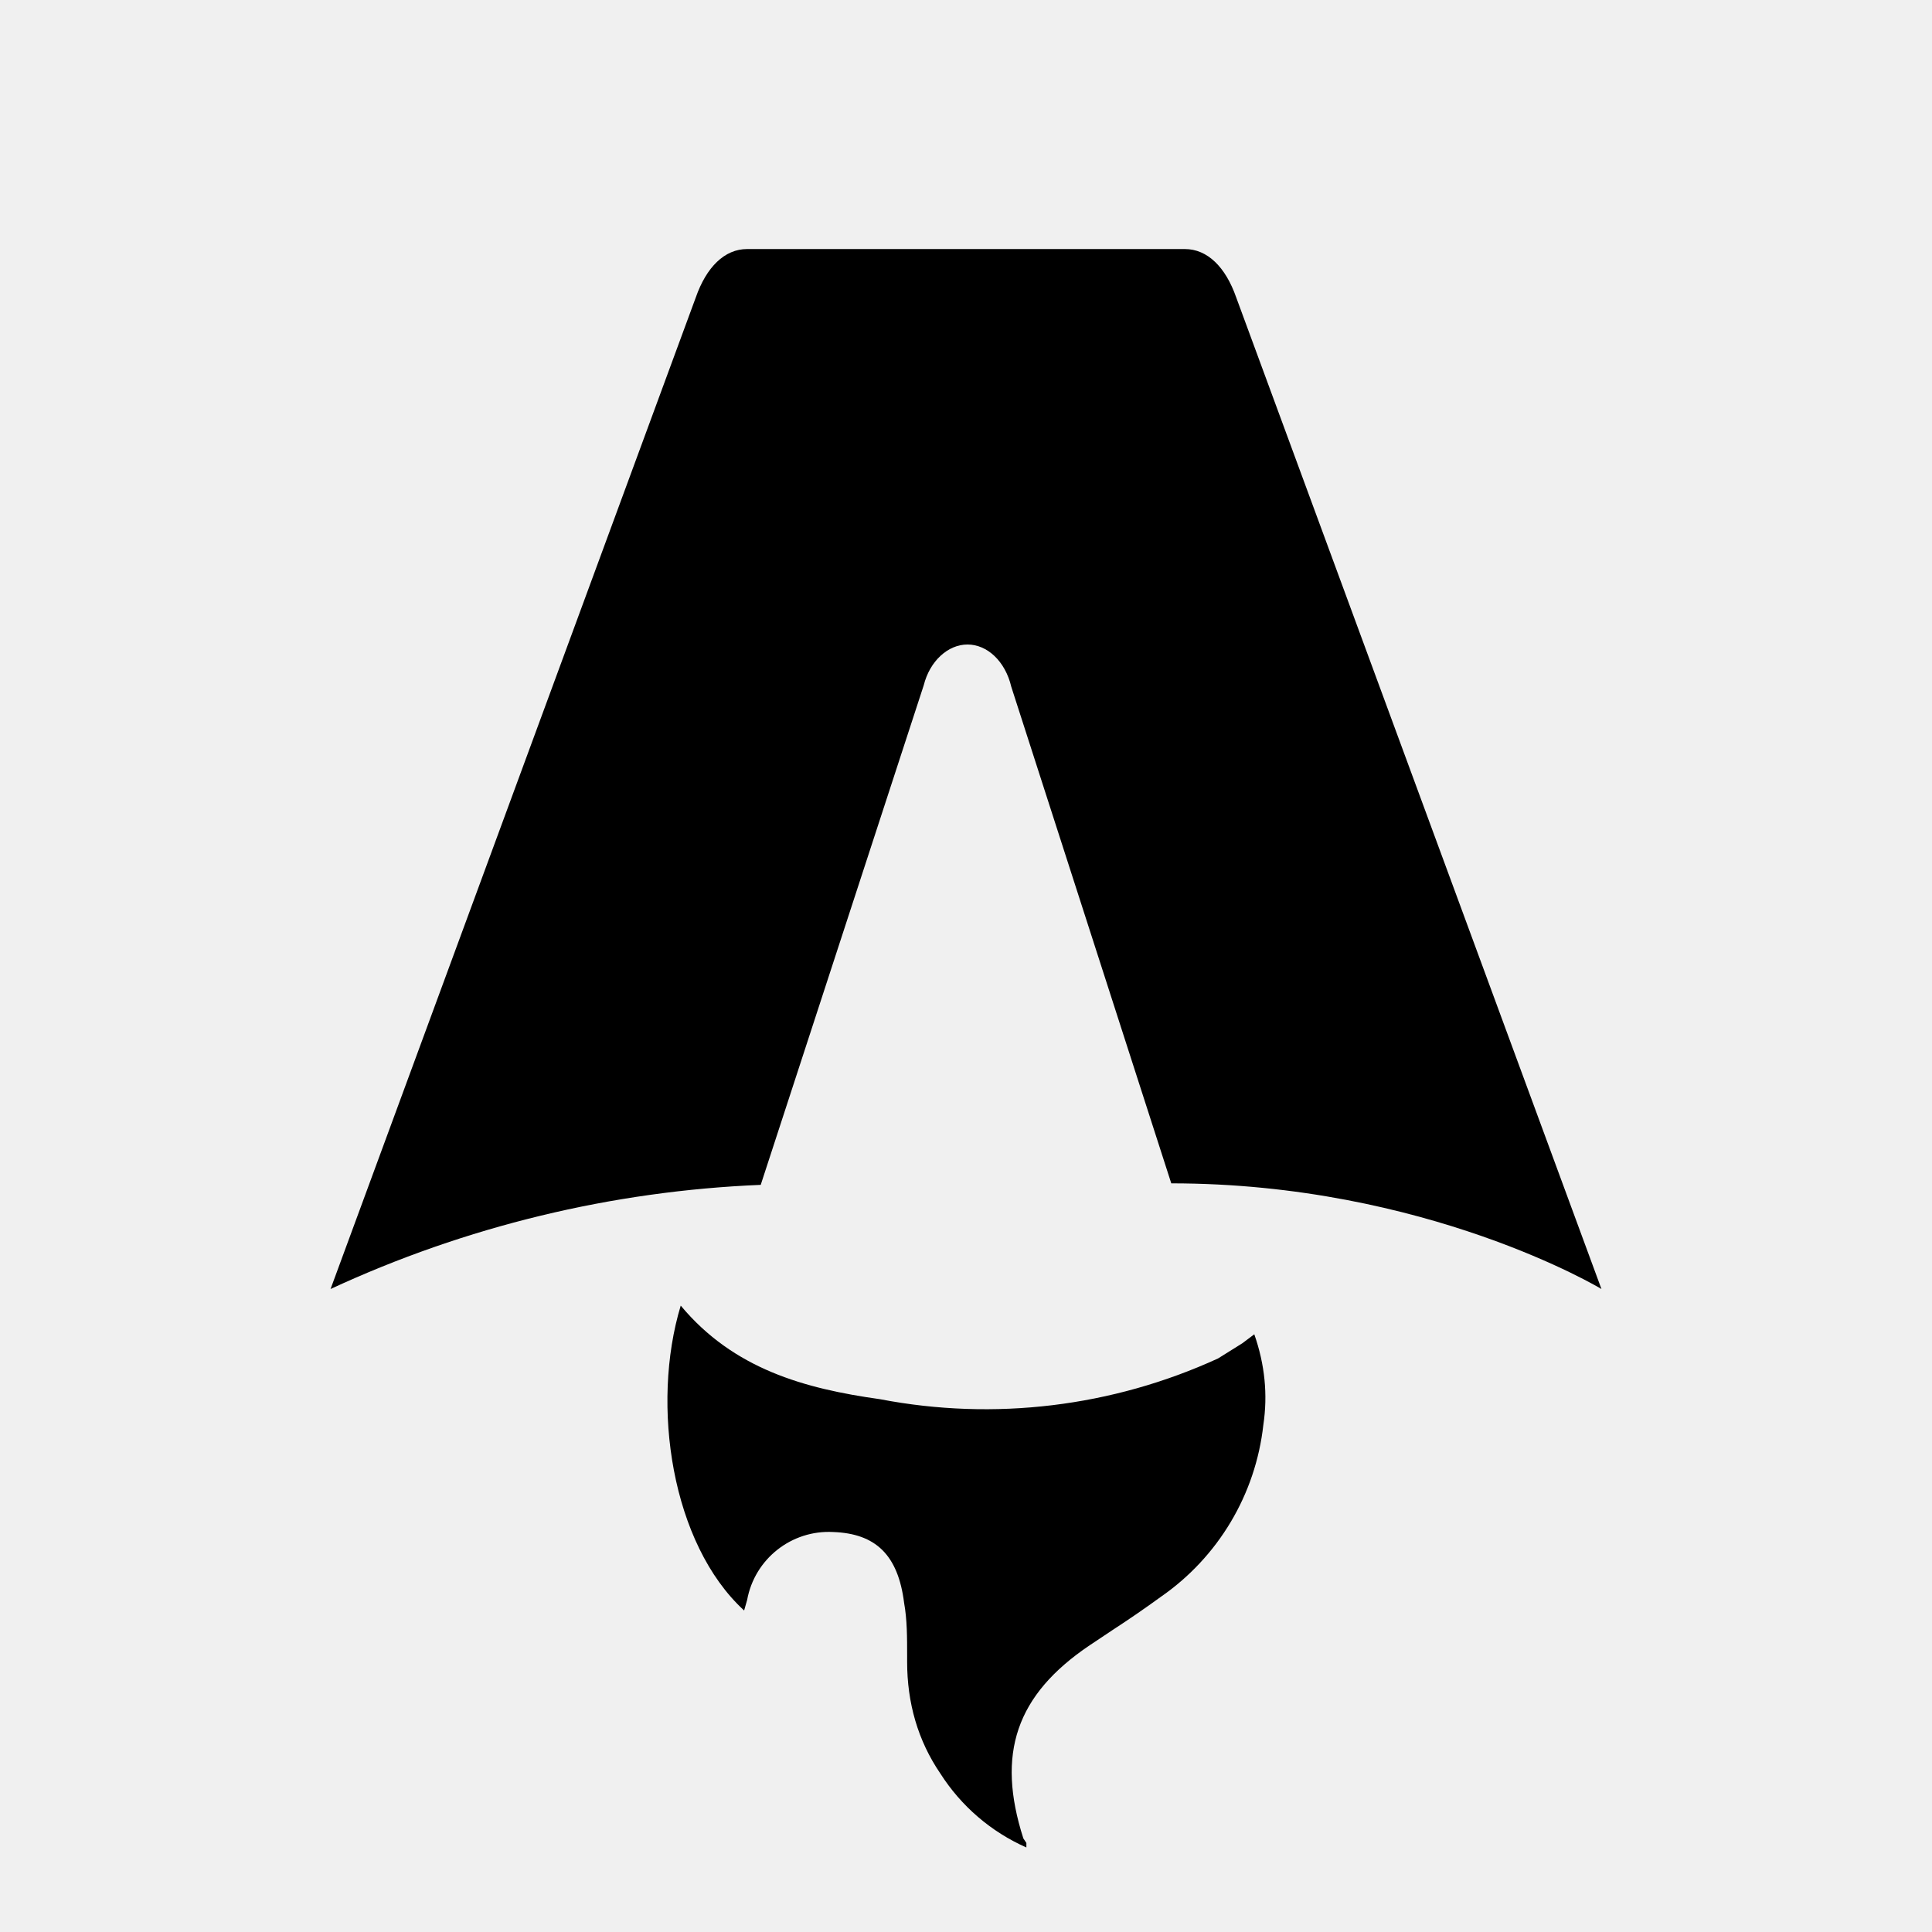
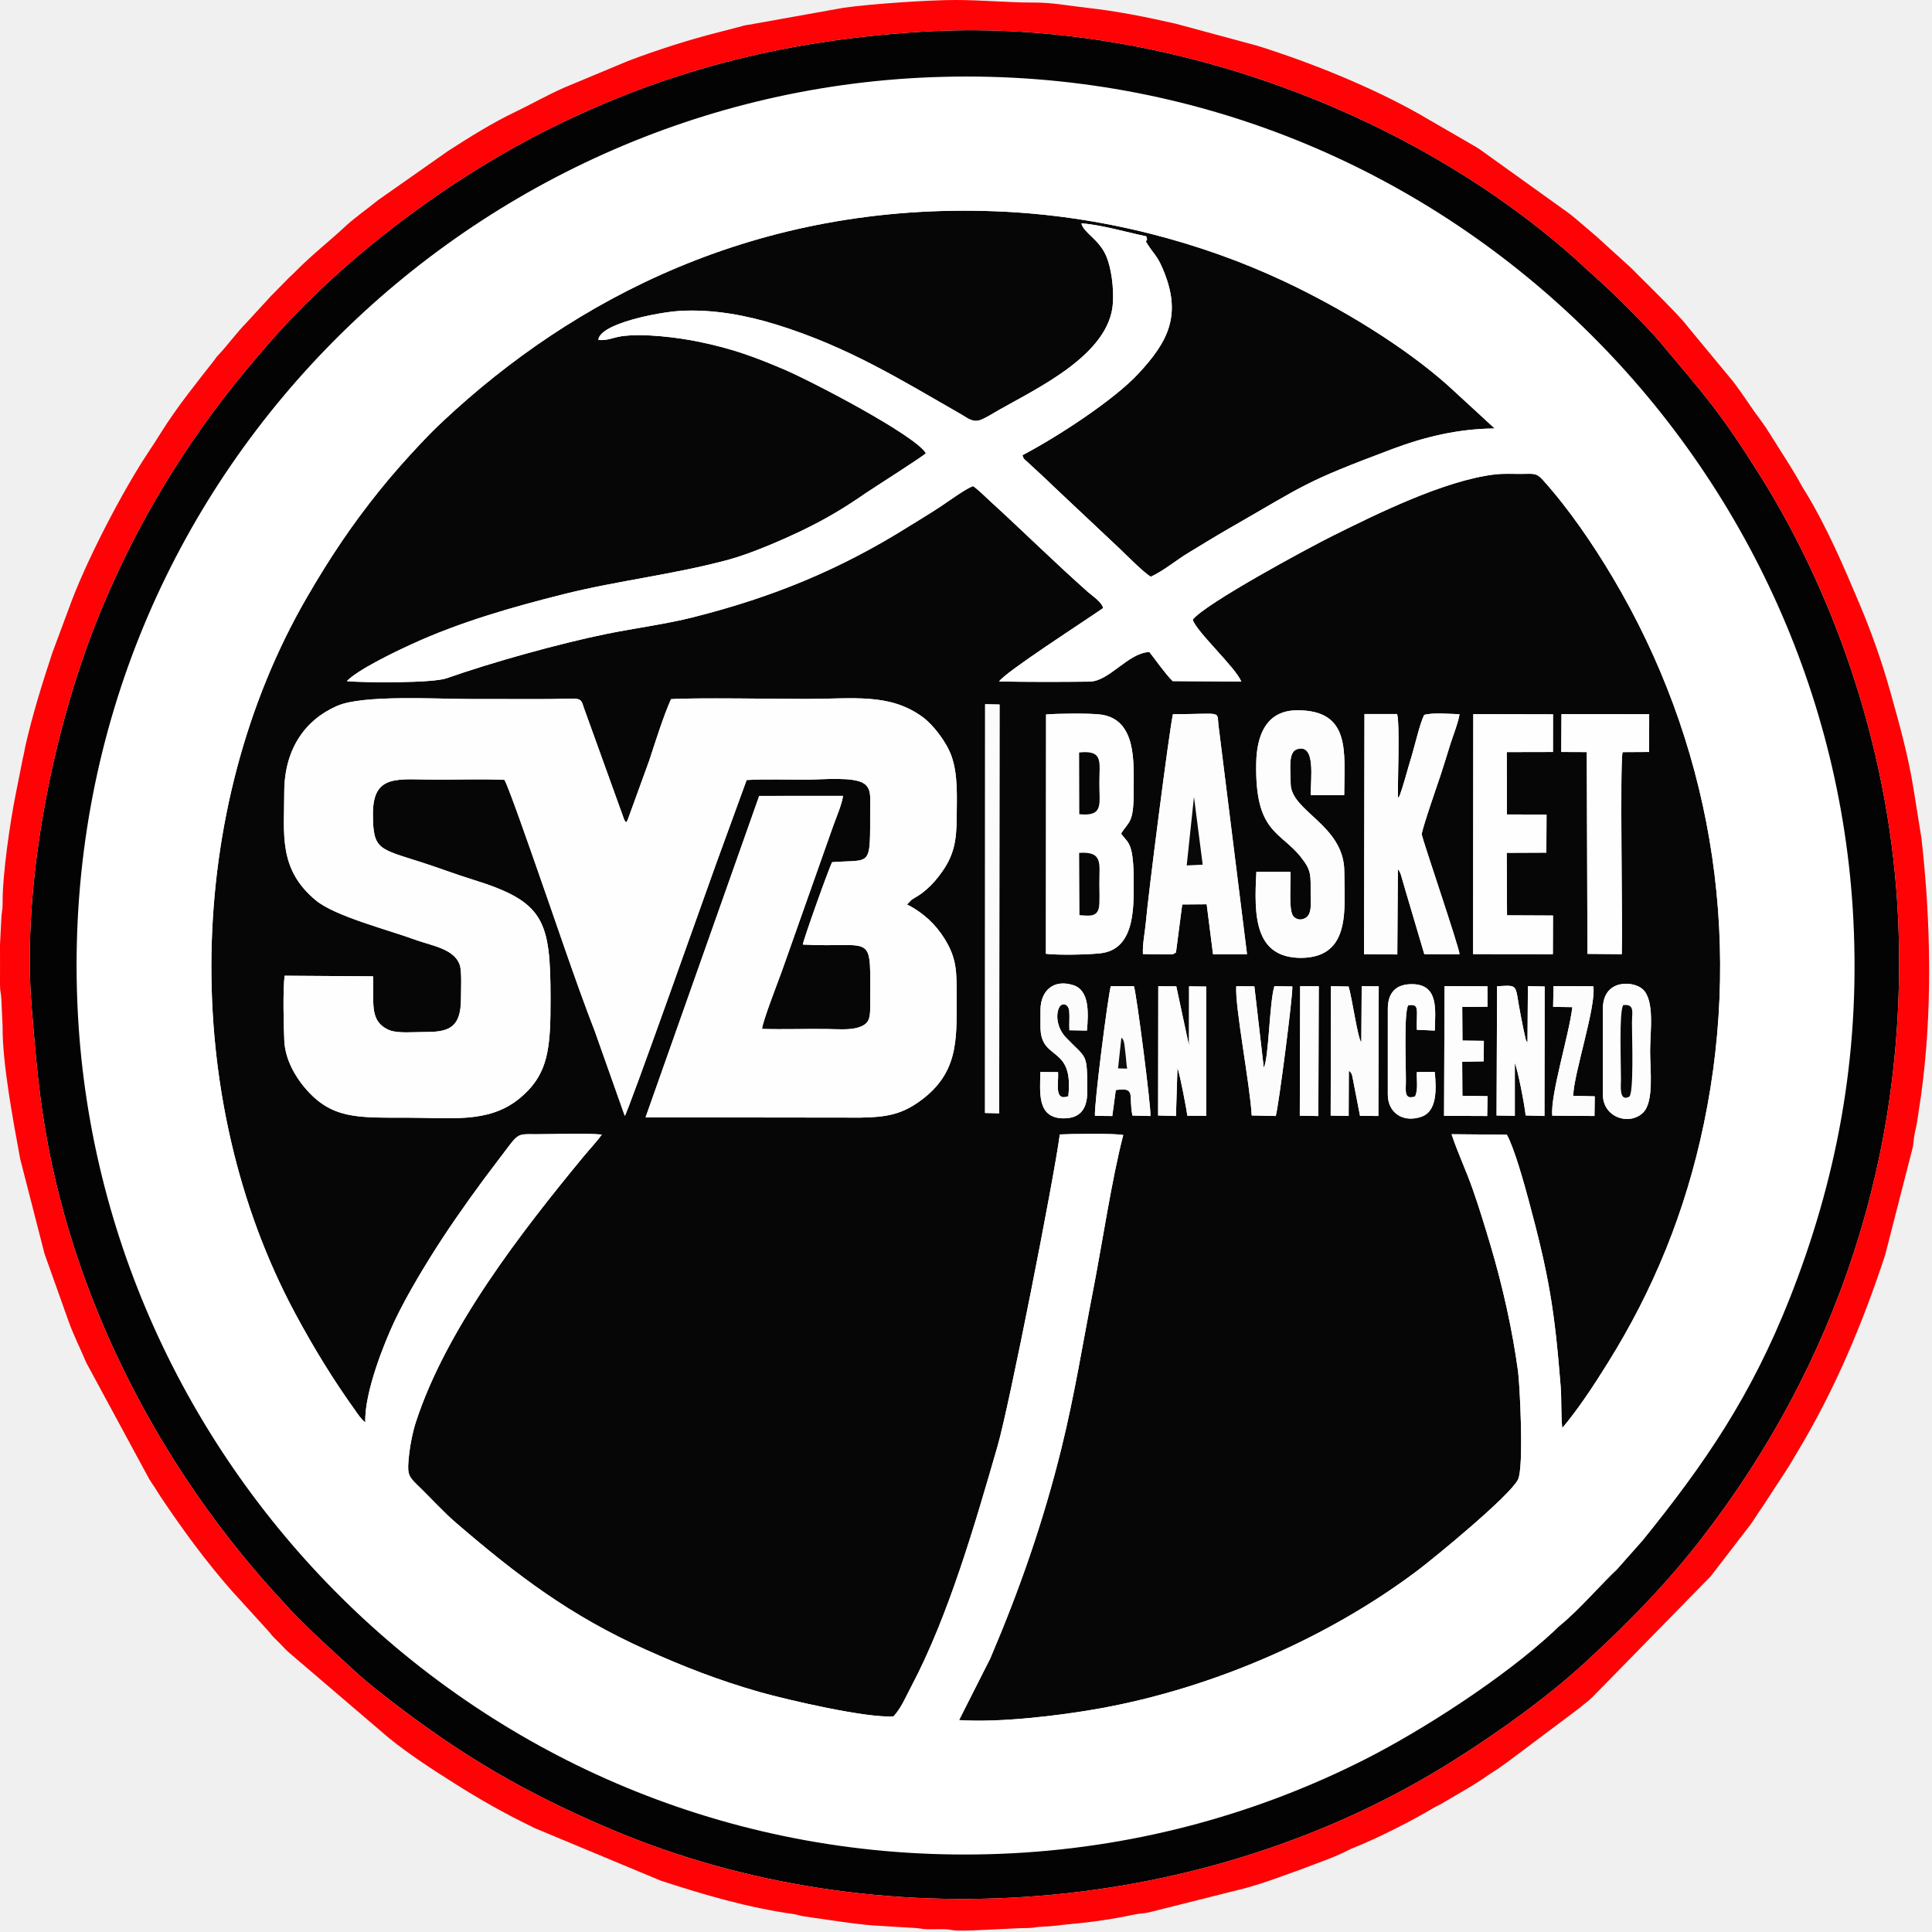
- <svg xmlns="http://www.w3.org/2000/svg" fill="none" viewBox="0 0 128 128">
-   <path d="M50.4 78.5a75.1 75.1 0 0 0-28.5 6.9l24.2-65.7c.7-2 1.9-3.2 3.4-3.2h29c1.5 0 2.7 1.2 3.4 3.2l24.2 65.7s-11.6-7-28.5-7L67 45.5c-.4-1.7-1.6-2.8-2.9-2.8-1.3 0-2.5 1.1-2.9 2.7L50.4 78.5Zm-1.1 28.2Zm-4.2-20.2c-2 6.6-.6 15.8 4.2 20.2a17.5 17.5 0 0 1 .2-.7 5.5 5.5 0 0 1 5.7-4.5c2.8.1 4.3 1.5 4.7 4.7.2 1.1.2 2.3.2 3.5v.4c0 2.7.7 5.2 2.2 7.4a13 13 0 0 0 5.7 4.9v-.3l-.2-.3c-1.8-5.6-.5-9.5 4.4-12.8l1.5-1a73 73 0 0 0 3.2-2.2 16 16 0 0 0 6.8-11.4c.3-2 .1-4-.6-6l-.8.6-1.6 1a37 37 0 0 1-22.4 2.7c-5-.7-9.7-2-13.2-6.2Z" />
-   <style>
-         path { fill: #000; }
-         @media (prefers-color-scheme: dark) {
-             path { fill: #FFF; }
-         }
-     </style>
+ <svg xmlns="http://www.w3.org/2000/svg" width="100%" height="100%" viewBox="0 0 505 505" version="1.1" xml:space="preserve" style="fill-rule:evenodd;clip-rule:evenodd;stroke-linejoin:round;stroke-miterlimit:2;">
+   <g transform="matrix(1,0,0,1,-45.5112,-168.626)">
+     <g id="Livello-1">
+       <g transform="matrix(1,0,0,1,385.352,413.966)">
+         <path d="M0,12.435L4.869,12.452L4.76,46.376L-0.092,46.289L0,12.435ZM-82.341,-61.271L-78.569,-61.192L-78.664,45.665L-82.375,45.583L-82.341,-61.271ZM79.133,18.344C79.133,10.492 87.142,10.987 89.565,13.253C92.741,16.222 91.479,24.331 91.479,29.387C91.479,34.362 92.555,42.748 89.585,45.544C85.949,48.967 79.135,46.733 79.132,40.764L79.133,18.344ZM-53.626,46.334C-53.942,44.035 -50.3,15.381 -49.495,12.442L-43.451,12.443C-42.774,14.304 -38.925,44.213 -39.131,46.371L-43.834,46.255C-44.938,41.053 -42.738,38.779 -48.184,39.589L-49.103,46.375L-53.626,46.334ZM8.057,12.432L12.665,12.523C13.576,15.458 15.026,26.038 15.989,27.122L16.091,12.44L20.541,12.472L20.449,46.366L15.651,46.327L13.865,37.138C13.479,35.077 13.47,35.242 12.729,34.496L12.681,46.356L7.982,46.264L8.057,12.432ZM-37.08,12.452L-32.373,12.474L-29.058,27.946L-29.033,12.475L-24.554,12.531L-24.557,46.316L-29.479,46.311C-29.554,45.371 -31.441,35.289 -32.069,33.801L-32.46,46.371L-37.124,46.233L-37.08,12.452ZM51.478,12.459C57.396,12.109 56.019,11.847 57.661,20.112C57.906,21.346 58.119,22.445 58.387,23.752L58.998,26.44C59.203,26.944 59.196,26.869 59.426,27.144L59.534,12.422L63.921,12.516L63.864,46.364L58.948,46.225C58.604,43.076 56.979,34.761 56.113,32.465L56.116,46.323L51.339,46.241L51.478,12.459ZM37.748,12.416L48.96,12.468L48.976,17.809L42.367,17.867L42.432,26.655L48.02,26.73L47.983,32.088L42.355,32.187L42.413,41.084L48.983,41.185L48.893,46.373L37.617,46.325L37.748,12.416ZM22.919,18.344C22.918,14.109 25.064,11.876 29.267,11.908C36.274,11.961 35.325,18.635 35.196,24.038L30.5,23.831C30.353,18.695 31.362,16.954 28.258,17.427C27.082,19.116 27.674,33.288 27.641,37.421C27.622,39.701 27.111,42.286 30.064,41.242C30.876,39.346 30.417,36.999 30.504,34.888L35.177,34.841C35.692,39.721 35.678,45.211 31.705,46.564C26.787,48.24 22.92,45.448 22.918,40.764L22.919,18.344ZM-67.872,18.678C-67.868,13.679 -64.506,10.502 -59.296,12.168C-55.099,13.51 -55.299,19.241 -55.727,24.042L-60.312,23.959C-60.414,22.36 -60.219,20.459 -60.356,18.984C-60.553,16.877 -62.381,16.662 -63.023,18.069C-64.021,20.249 -63.365,23.598 -61.219,25.846C-55.692,31.633 -55.659,29.557 -55.646,40.094C-55.647,44.629 -57.613,47.111 -62.1,46.976C-68.802,46.775 -67.983,40.244 -67.904,34.867L-63.271,34.897C-63.082,37.809 -64.393,42.58 -60.6,41.207C-59.105,27.571 -67.882,32.301 -67.874,23.029L-67.872,18.678ZM66.222,12.418L76.638,12.464C77.431,17.717 71.425,35.561 71.392,41.089L77.007,41.227L76.937,46.367L65.9,46.281C65.39,40.724 70.271,25.28 71.156,17.914L66.129,17.843L66.222,12.418ZM-12.662,46.228C-13.061,38.402 -17.104,17.6 -16.695,12.446L-11.965,12.475L-9.509,33.719C-8.18,31.42 -8.033,16.495 -6.728,12.424L-2.043,12.507C-1.854,14.629 -5.617,43.77 -6.371,46.367L-12.662,46.228ZM-41.095,4.045C-41.226,1.334 -40.544,-1.747 -40.316,-4.411C-39.742,-11.168 -34.285,-53.863 -33.256,-58.657C-19.544,-58.679 -21.968,-59.821 -21.259,-55.078L-13.885,4.069L-22.771,4.086L-24.431,-8.974L-30.823,-8.924L-32.456,3.621C-33.322,4.202 -33.252,4.091 -34.638,4.115L-41.095,4.045ZM-66.414,-58.586C-63.498,-58.848 -54.851,-58.942 -52.085,-58.558C-42.634,-57.246 -43.52,-45.888 -43.513,-38.53C-43.505,-30.128 -44.688,-30.782 -46.784,-27.5C-46.444,-26.833 -46.752,-27.379 -46.353,-26.86C-45.322,-25.522 -44.644,-25.208 -44.079,-22.797C-43.685,-21.114 -43.507,-18.043 -43.513,-16.13C-43.535,-9.375 -42.688,2.739 -52.13,3.828C-55.447,4.21 -63.143,4.364 -66.455,3.971L-66.414,-58.586ZM-242.342,9.859C-241.932,16.348 -243.645,21.619 -238.015,23.947C-235.923,24.812 -231.589,24.414 -229.068,24.417C-223.129,24.427 -219.316,23.809 -219.35,15.668C-219.359,13.552 -219.079,8.624 -219.667,6.881C-221.098,2.648 -227.004,1.862 -231.185,0.337C-238.683,-2.4 -252.257,-5.843 -257.279,-9.995C-267.182,-18.182 -265.53,-27.46 -265.541,-38.208C-265.554,-49.617 -260.005,-57.232 -251.696,-60.837C-244.924,-63.776 -225.86,-62.629 -217.022,-62.628C-210.887,-62.628 -204.752,-62.631 -198.618,-62.608C-187.867,-62.568 -188.252,-63.626 -187.216,-60.31L-176.665,-31.047C-176.421,-30.617 -176.399,-30.629 -176.198,-30.393C-175.931,-30.733 -176.144,-30.358 -175.764,-31.063L-170.138,-46.553C-168.506,-51.524 -166.508,-57.923 -164.453,-62.587C-158.597,-63.013 -136.628,-62.644 -129.016,-62.645C-116.758,-62.646 -107.303,-64.253 -98.632,-57.883C-96.032,-55.974 -92.486,-51.528 -91.123,-47.673C-89.401,-42.8 -89.743,-37.022 -89.775,-31.515C-89.81,-25.398 -90.569,-21.772 -93.578,-17.489C-94.873,-15.647 -96.075,-14.249 -97.65,-12.864C-99.471,-11.265 -100.032,-11.156 -101.574,-10.141L-102.76,-8.916C-98.563,-6.828 -95.259,-3.714 -92.953,0.018C-89.673,5.328 -89.781,8.67 -89.781,15.667C-89.781,26.668 -89.276,35.579 -100.059,42.944C-104.516,45.989 -108.406,46.7 -114.959,46.79L-171.098,46.721L-141.397,-37.296L-119.485,-37.311C-119.727,-35.184 -121.358,-31.417 -122.096,-29.329L-135.48,8.537C-136.421,11.164 -140.526,21.661 -140.648,23.604C-135.036,23.773 -129.297,23.552 -123.662,23.632C-121.19,23.667 -117.734,23.952 -115.473,23.222C-112.829,22.368 -112.38,21.086 -112.383,18.022C-112.407,-2.492 -110.806,2.585 -129.994,1.56C-129.922,0.478 -122.982,-18.973 -122.323,-19.98C-111.85,-20.779 -112.409,-18.215 -112.392,-34.192C-112.389,-36.83 -112.026,-39.162 -113.99,-40.521C-116.711,-42.403 -125.109,-41.545 -129.016,-41.542C-134.097,-41.537 -139.654,-41.729 -144.68,-41.451L-152.702,-19.436C-155.969,-10.377 -175.736,45.547 -176.532,46.34L-184.39,24.145C-189.352,11.42 -195.292,-6.5 -199.995,-19.796C-201.214,-23.243 -206.843,-39.518 -207.987,-41.498C-213.625,-41.747 -219.703,-41.544 -225.387,-41.543C-235.768,-41.542 -242.389,-43.28 -242.362,-32.521C-242.339,-23.108 -240.82,-23.547 -229.353,-19.847C-224.883,-18.405 -220.854,-16.844 -216.352,-15.453C-197.607,-9.662 -195.944,-4.898 -195.937,15.667C-195.933,28.537 -196.344,35.531 -204.189,41.885C-212.168,48.347 -221.969,46.801 -233.753,46.801C-246.557,46.803 -253.301,47.192 -260.274,38.852C-262.602,36.069 -265.288,31.663 -265.525,26.721C-265.712,22.823 -265.921,13.329 -265.445,9.7L-242.342,9.859ZM68.31,-58.674L91.237,-58.65L91.218,-48.782L84.287,-48.742C83.533,-45.749 84.324,-3.632 84.073,4.067L75.099,3.993L74.923,-48.754L68.25,-48.781L68.31,-58.674ZM45.259,-58.673L66.1,-58.628L66.085,-48.778L54.012,-48.751L54.049,-32.449L64.404,-32.421L64.358,-22.468L54.003,-22.422L54.076,-6.088L66.093,-6.035L66.057,4.074L45.206,4.05L45.259,-58.673ZM-2.546,-17.463C-2.348,-14.815 -3.115,-7.377 -1.772,-5.84C-0.646,-4.551 1.256,-4.835 2.142,-6.111C3.013,-7.368 2.749,-9.637 2.746,-11.438C2.739,-16.632 3.02,-17.731 0.243,-21.244C-5.223,-28.162 -11.842,-27.569 -11.481,-45.914C-11.338,-53.226 -8.828,-59.611 -0.854,-59.683C13.371,-59.751 11.55,-48.752 11.516,-37.49L2.79,-37.483C2.65,-41.522 4.306,-51.325 -0.996,-49.439C-3.168,-48.449 -2.48,-44.176 -2.48,-40.55C-2.481,-33.195 11.558,-29.739 11.545,-17.461C11.535,-8.008 13.488,4.998 0.149,5.04C-11.987,4.949 -12.076,-6.03 -11.437,-17.472L-2.546,-17.463ZM16.814,-58.709L25.345,-58.705C26.12,-55.81 25.437,-41.124 25.578,-36.794C25.817,-37.047 25.784,-36.97 26.027,-37.405L26.705,-39.417C27.018,-40.523 27.252,-41.15 27.545,-42.218C28.077,-44.153 28.593,-45.882 29.13,-47.662C29.977,-50.47 31.368,-56.482 32.427,-58.476C34.625,-59.114 39.036,-58.734 41.665,-58.654C41.384,-56.624 39.925,-52.936 39.214,-50.675C38.39,-48.051 37.598,-45.386 36.741,-42.805C36.083,-40.82 31.715,-28.294 31.794,-27.244C31.882,-26.076 41.424,1.777 41.672,4.076L32.458,4.066L27.411,-12.972C27.145,-13.956 26.908,-14.708 26.602,-15.791C26.295,-16.873 26.12,-17.458 25.548,-18.176L25.397,4.145L16.699,4.07L16.814,-58.709ZM-183.443,-156.482C-183.11,-160.767 -167.677,-163.741 -162.157,-164.069C-153.241,-164.6 -144.402,-162.813 -136.901,-160.494C-118.158,-154.699 -104.251,-146.002 -88.484,-136.972C-86.867,-136.045 -85.488,-134.727 -83.283,-135.672C-81.854,-136.285 -80.333,-137.261 -78.745,-138.168C-68.661,-143.926 -49.862,-152.633 -48.949,-166.022C-48.672,-170.08 -49.343,-175.451 -50.799,-178.663C-52.704,-182.869 -56.535,-184.453 -57.195,-186.956C-52.275,-186.644 -44.893,-184.543 -40.204,-183.561C-39.533,-181.412 -41.117,-183.389 -39.783,-181.335C-38.259,-178.986 -37.414,-178.533 -36.032,-175.365C-30.712,-163.161 -34.42,-156.12 -42.333,-147.616C-48.718,-140.753 -63.499,-131.108 -72.585,-126.358C-72.179,-125.218 -72.383,-125.623 -71.516,-124.799L-68.395,-121.919C-66.896,-120.562 -66.075,-119.76 -64.264,-118.016L-47.54,-102.282C-46.25,-101.083 -40.59,-95.33 -39.002,-94.599C-35.255,-96.409 -32.497,-98.867 -29.079,-100.92C-25.596,-103.014 -22.454,-104.986 -19.058,-106.932C1.871,-118.925 0.672,-119.168 24.163,-127.994C32.275,-131.042 41.15,-133.279 50.855,-133.342L38.791,-144.44C27.17,-154.844 10.563,-164.873 -4.139,-171.788C-25.752,-181.953 -51.88,-189.031 -79.488,-190.107C-142.195,-192.552 -190.126,-166.948 -223.87,-135.403C-225.977,-133.433 -227.76,-131.641 -229.731,-129.554C-233.372,-125.699 -237.157,-121.466 -240.681,-117.077C-247.688,-108.351 -253.403,-99.929 -259.63,-89.181C-291.727,-33.793 -293.023,41.547 -262.625,98.081C-257.818,107.019 -252.802,115.209 -247.014,123.291C-246.289,124.304 -245.384,125.697 -244.354,126.456C-244.64,118.667 -239.356,105.548 -236.624,99.789C-233.42,93.041 -228.221,84.446 -224.099,78.18C-219.911,71.815 -214.563,64.345 -209.749,58.077C-204.05,50.657 -205.255,51.12 -199.622,51.127C-194.28,51.135 -187.727,50.786 -182.536,51.214C-183.714,52.916 -185.805,55.138 -187.219,56.853C-203.515,76.609 -223.204,101.927 -231.147,126.418C-231.936,128.85 -232.632,132.224 -232.907,134.867C-233.406,139.664 -233.345,140.331 -230.741,142.824C-227.056,146.352 -224.197,149.652 -220.409,152.906C-204.613,166.476 -190.833,176.962 -171.039,185.85C-161.288,190.229 -152.114,193.859 -141.01,197.009C-134.346,198.9 -113.017,203.879 -106.261,203.278C-104.235,201.04 -103.076,198.177 -101.707,195.595C-91.863,177.019 -84.906,152.771 -79.071,132.578C-76.008,121.974 -64.396,62.998 -62.816,51.189C-60.37,51.04 -47.928,50.871 -46.235,51.35C-49.19,62.571 -51.802,80.118 -54.163,92.193C-56.888,106.126 -58.95,119.247 -62.402,133.246C-67.149,152.494 -73.319,170.14 -81.007,188.178L-89.148,204.268C-78.462,204.987 -62.815,203.099 -52.553,201.26C-22.353,195.848 7.881,182.396 30.784,165.093C35.286,161.693 54.719,145.726 56.933,141.423C58.545,138.289 57.414,116.453 56.954,113.068C55.456,102.048 52.836,90.537 49.835,80.424C48.291,75.22 46.762,70.23 45.079,65.43C43.365,60.539 41.203,56.047 39.58,51.13L54.023,51.255C55.986,54.733 58.586,64.155 59.765,68.529C65.03,88.081 66.51,96.984 68.098,117.061C68.357,120.348 68.157,124.966 68.521,127.92C72.739,122.926 76.801,116.72 80.514,110.754C92.346,91.743 100.709,71.472 105.521,48.422C115.963,-1.59 106.93,-51.961 81.729,-94.354C76.508,-103.138 70.166,-112.425 63.433,-119.895C61.708,-121.808 61.072,-121.479 57.705,-121.466C55.426,-121.458 53.097,-121.596 50.836,-121.328C37.53,-119.746 19.318,-110.661 8.403,-105.23C2.065,-102.075 -24.578,-87.7 -28.078,-83.382C-27.182,-80.279 -16.888,-70.912 -15.372,-67.189L-33.313,-67.302C-35.261,-69.217 -37.677,-72.698 -39.407,-74.916C-45.02,-74.671 -49.854,-67.237 -55.048,-67.172C-62.822,-67.077 -70.911,-67.074 -78.683,-67.211C-77.251,-69.568 -56.219,-83.083 -51.499,-86.394C-51.814,-87.955 -54.352,-89.608 -55.509,-90.634C-64.282,-98.416 -72.498,-106.567 -81.188,-114.479C-82.27,-115.464 -84.299,-117.522 -85.515,-118.275C-87.457,-117.558 -91.641,-114.5 -93.991,-112.932C-96.708,-111.121 -99.541,-109.458 -102.212,-107.783C-120.211,-96.488 -137.765,-89.263 -158.674,-83.994C-165.986,-82.152 -173.8,-81.168 -181.246,-79.656C-193.426,-77.183 -211.392,-72.19 -223.104,-68.048C-226.777,-66.749 -244.665,-66.875 -249.188,-67.292C-246.427,-70.204 -237.135,-74.709 -232.309,-76.926C-219.732,-82.704 -206.083,-86.625 -192.542,-90.021C-178.201,-93.617 -163.377,-95.211 -149.151,-99.115C-143.369,-100.702 -135.186,-104.272 -130.203,-106.669C-123.77,-109.765 -119.024,-112.659 -113.553,-116.435C-111.74,-117.687 -98.278,-126.213 -97.831,-126.883C-100.619,-131.59 -127.755,-145.736 -134.905,-148.779C-142.381,-151.961 -148.293,-154.19 -157.187,-156.014C-162.678,-157.142 -171.698,-158.272 -177.409,-157.444C-179.474,-157.144 -181.197,-156.234 -183.443,-156.482" style="fill:rgb(6,6,6);" />
+       </g>
+       <g transform="matrix(1,0,0,1,201.908,584.613)">
+         <path d="M0,-327.129C2.246,-326.881 3.97,-327.791 6.035,-328.091C11.745,-328.919 20.766,-327.789 26.257,-326.661C35.15,-324.837 41.062,-322.608 48.538,-319.426C55.688,-316.383 82.824,-302.237 85.613,-297.53C85.166,-296.86 71.704,-288.334 69.891,-287.082C64.419,-283.306 59.674,-280.412 53.241,-277.316C48.257,-274.919 40.074,-271.349 34.292,-269.762C20.066,-265.858 5.243,-264.264 -9.099,-260.668C-22.64,-257.272 -36.289,-253.351 -48.865,-247.573C-53.691,-245.356 -62.983,-240.851 -65.745,-237.939C-61.222,-237.522 -43.333,-237.396 -39.66,-238.695C-27.949,-242.837 -9.982,-247.83 2.197,-250.303C9.643,-251.815 17.457,-252.799 24.77,-254.641C45.679,-259.91 63.232,-267.135 81.231,-278.43C83.902,-280.105 86.735,-281.768 89.452,-283.579C91.803,-285.147 95.986,-288.205 97.929,-288.922C99.145,-288.169 101.174,-286.111 102.256,-285.126C110.945,-277.214 119.161,-269.063 127.935,-261.281C129.092,-260.255 131.629,-258.602 131.944,-257.041C127.225,-253.73 106.192,-240.215 104.761,-237.858C112.532,-237.721 120.621,-237.724 128.396,-237.819C133.59,-237.884 138.424,-245.318 144.036,-245.563C145.767,-243.345 148.183,-239.864 150.131,-237.949L168.071,-237.836C166.556,-241.559 156.262,-250.926 155.365,-254.029C158.865,-258.347 185.509,-272.722 191.847,-275.877C202.762,-281.308 220.974,-290.393 234.279,-291.975C236.54,-292.243 238.869,-292.105 241.148,-292.113C244.516,-292.126 245.151,-292.455 246.876,-290.542C253.609,-283.072 259.951,-273.785 265.173,-265.001C290.373,-222.608 299.406,-172.237 288.965,-122.225C284.152,-99.175 275.789,-78.904 263.957,-59.893C260.244,-53.927 256.183,-47.721 251.965,-42.727C251.601,-45.681 251.801,-50.299 251.541,-53.586C249.953,-73.663 248.474,-82.566 243.208,-102.118C242.029,-106.492 239.43,-115.914 237.467,-119.392L223.023,-119.517C224.646,-114.6 226.809,-110.108 228.522,-105.217C230.205,-100.417 231.734,-95.427 233.278,-90.223C236.279,-80.11 238.899,-68.599 240.397,-57.579C240.857,-54.194 241.988,-32.358 240.376,-29.224C238.162,-24.921 218.729,-8.954 214.228,-5.554C191.324,11.749 161.091,25.201 130.891,30.613C120.628,32.452 104.981,34.34 94.295,33.621L102.437,17.531C110.124,-0.507 116.294,-18.153 121.041,-37.401C124.493,-51.4 126.556,-64.521 129.28,-78.454C131.642,-90.529 134.253,-108.076 137.208,-119.297C135.516,-119.776 123.073,-119.607 120.627,-119.458C119.048,-107.65 107.436,-48.673 104.372,-38.069C98.537,-17.876 91.58,6.372 81.736,24.948C80.368,27.53 79.208,30.393 77.182,32.631C70.426,33.232 49.097,28.253 42.434,26.362C31.329,23.212 22.155,19.582 12.405,15.203C-7.389,6.315 -21.17,-4.171 -36.966,-17.741C-40.754,-20.995 -43.613,-24.295 -47.298,-27.823C-49.901,-30.317 -49.963,-30.983 -49.463,-35.78C-49.188,-38.423 -48.492,-41.797 -47.704,-44.229C-39.761,-68.72 -20.072,-94.038 -3.776,-113.794C-2.361,-115.509 -0.271,-117.731 0.908,-119.433C-4.283,-119.861 -10.836,-119.512 -16.178,-119.52C-21.812,-119.527 -20.607,-119.99 -26.306,-112.57C-31.12,-106.302 -36.468,-98.832 -40.656,-92.467C-44.778,-86.201 -49.977,-77.606 -53.18,-70.858C-55.913,-65.099 -61.197,-51.98 -60.911,-44.191C-61.94,-44.95 -62.846,-46.343 -63.571,-47.356C-69.358,-55.438 -74.375,-63.628 -79.182,-72.567C-109.58,-129.1 -108.284,-204.44 -76.187,-259.828C-69.959,-270.576 -64.245,-278.998 -57.237,-287.724C-53.713,-292.113 -49.929,-296.346 -46.288,-300.201C-44.317,-302.288 -42.534,-304.08 -40.427,-306.05C-6.683,-337.595 41.248,-363.199 103.955,-360.754C131.563,-359.678 157.691,-352.6 179.305,-342.435C194.007,-335.52 210.613,-325.491 222.234,-315.087L234.299,-303.989C224.594,-303.926 215.719,-301.689 207.606,-298.641C184.115,-289.815 185.314,-289.572 164.386,-277.579C160.989,-275.633 157.848,-273.661 154.364,-271.567C150.946,-269.514 148.188,-267.056 144.441,-265.246C142.854,-265.977 137.193,-271.73 135.903,-272.929L119.18,-288.663C117.368,-290.407 116.548,-291.209 115.049,-292.566L111.928,-295.446C111.061,-296.27 111.265,-295.865 110.858,-297.005C119.944,-301.755 134.726,-311.4 141.11,-318.263C149.023,-326.767 152.731,-333.808 147.411,-346.012C146.029,-349.18 145.185,-349.633 143.66,-351.982C142.326,-354.036 143.91,-352.059 143.239,-354.208C138.551,-355.19 131.168,-357.291 126.248,-357.603C126.908,-355.1 130.739,-353.516 132.645,-349.31C134.101,-346.098 134.771,-340.727 134.494,-336.669C133.581,-323.28 114.782,-314.573 104.698,-308.815C103.11,-307.908 101.59,-306.932 100.16,-306.319C97.955,-305.374 96.576,-306.692 94.959,-307.619C79.192,-316.649 65.286,-325.346 46.542,-331.141C39.041,-333.46 30.203,-335.247 21.287,-334.716C15.766,-334.388 0.333,-331.414 0,-327.129M84.003,-395.669C-39.939,-389.313 -142.877,-283.532 -136.061,-151.302C-129.688,-27.695 -23.669,75.306 108.151,68.441C142.448,66.655 173.527,57.434 199.977,44.101C215.521,36.267 236.794,22.478 249.687,10.495C250.472,9.767 250.805,9.378 251.597,8.73C256.345,4.85 262.549,-2.301 266.253,-5.73L273.016,-13.358C289.328,-33.519 301.394,-51.211 311.436,-76.654C323.379,-106.918 329.903,-139.131 328.051,-175.625C321.773,-299.302 215.954,-402.435 84.003,-395.669" style="fill:white;" />
+       </g>
+       <g transform="matrix(1,0,0,1,285.911,660.641)">
+         <path d="M0,-471.697C131.951,-478.464 237.771,-375.331 244.048,-251.653C245.9,-215.159 239.376,-182.947 227.433,-152.683C217.391,-127.239 205.325,-109.547 189.013,-89.386L182.25,-81.758C178.546,-78.329 172.342,-71.178 167.594,-67.298C166.802,-66.651 166.469,-66.262 165.685,-65.533C152.791,-53.55 131.519,-39.762 115.974,-31.927C89.524,-18.594 58.445,-9.373 24.148,-7.587C-107.672,-0.723 -213.691,-103.724 -220.064,-227.33C-226.88,-359.561 -123.942,-465.341 0,-471.697M-232.114,-228.666C-231.317,-219.046 -230.64,-210.337 -229.241,-200.926C-222.171,-153.349 -198.614,-107.861 -166.301,-73.203C-164.972,-71.779 -163.965,-70.585 -162.587,-69.219C-155.998,-62.683 -153.04,-60.192 -146.87,-54.492C-144.473,-52.279 -141.175,-49.721 -138.395,-47.572C-119.825,-33.215 -103.292,-23.448 -80.731,-13.886C-10.817,15.748 75.038,8.928 139.718,-31.943C151.575,-39.435 164.322,-48.544 174.536,-58.013C185.539,-68.213 194.979,-77.775 204.176,-89.624C239.514,-135.157 258.29,-190.268 255.78,-251.084C254.027,-293.571 240.086,-335.156 219.619,-367.776C209.091,-384.555 204.903,-389.025 193.527,-402.581C190.2,-406.546 181.943,-414.771 178.42,-417.924L170.361,-425.253C126.276,-463.984 61.068,-487.445 0.643,-483.723C-36.837,-481.414 -67.161,-473.025 -96.233,-458.62C-122.758,-445.478 -150.419,-424.862 -169.933,-402.489C-178.674,-392.468 -185.598,-383.699 -193.122,-372.138C-201.28,-359.602 -208.059,-346.813 -214.106,-332.204C-226.292,-302.771 -234.812,-261.254 -232.114,-228.666" style="fill:rgb(3,3,3);" />
+       </g>
+       <g transform="matrix(1,0,0,1,143.01,388.201)">
+         <path d="M0,35.623L-23.104,35.464C-23.58,39.093 -23.371,48.587 -23.183,52.485C-22.946,57.427 -20.26,61.833 -17.933,64.616C-10.959,72.956 -4.215,72.567 8.589,72.565C20.373,72.565 30.174,74.111 38.152,67.649C45.998,61.295 46.409,54.301 46.405,41.432C46.398,20.867 44.734,16.102 25.99,10.311C21.488,8.92 17.458,7.359 12.989,5.917C1.522,2.217 0.003,2.656 -0.021,-6.756C-0.047,-17.516 6.574,-15.778 16.955,-15.779C22.639,-15.78 28.717,-15.983 34.354,-15.733C35.499,-13.753 41.127,2.521 42.347,5.968C47.05,19.264 52.99,37.185 57.952,49.909L65.81,72.104C66.606,71.311 86.373,15.387 89.64,6.328L97.662,-15.687C102.688,-15.965 108.245,-15.773 113.326,-15.777C117.232,-15.781 125.631,-16.639 128.352,-14.756C130.316,-13.398 129.953,-11.066 129.95,-8.428C129.933,7.549 130.492,4.985 120.019,5.784C119.36,6.791 112.42,26.243 112.348,27.325C131.536,28.35 129.935,23.272 129.958,43.786C129.962,46.851 129.513,48.132 126.869,48.986C124.607,49.716 121.152,49.432 118.68,49.396C113.045,49.316 107.306,49.537 101.693,49.368C101.816,47.425 105.92,36.929 106.862,34.301L120.246,-3.565C120.984,-5.653 122.615,-9.42 122.857,-11.547L100.945,-11.532L71.244,72.485L127.382,72.555C133.936,72.464 137.826,71.753 142.283,68.708C153.065,61.343 152.561,52.433 152.561,41.432C152.561,34.434 152.669,31.092 149.389,25.783C147.083,22.05 143.779,18.936 139.582,16.849L140.768,15.623C142.31,14.608 142.871,14.499 144.692,12.9C146.267,11.516 147.469,10.118 148.764,8.275C151.773,3.993 152.532,0.366 152.567,-5.751C152.599,-11.258 152.941,-17.036 151.219,-21.909C149.856,-25.764 146.31,-30.21 143.71,-32.119C135.039,-38.488 125.584,-36.881 113.326,-36.88C105.713,-36.879 83.745,-37.249 77.889,-36.823C75.833,-32.159 73.835,-25.76 72.204,-20.789L66.578,-5.298C66.198,-4.594 66.411,-4.969 66.144,-4.629C65.943,-4.865 65.92,-4.853 65.677,-5.283L55.126,-34.546C54.089,-37.862 54.475,-36.804 43.724,-36.844C37.59,-36.867 31.455,-36.863 25.32,-36.864C16.481,-36.865 -2.583,-38.012 -9.354,-35.073C-17.663,-31.467 -23.212,-23.853 -23.199,-12.443C-23.188,-1.696 -24.84,7.582 -14.938,15.769C-9.916,19.921 3.659,23.364 11.157,26.101C15.337,27.626 21.244,28.412 22.674,32.645C23.263,34.388 22.983,39.316 22.992,41.433C23.026,49.573 19.212,50.191 13.273,50.182C10.752,50.178 6.418,50.576 4.327,49.711C-1.303,47.383 0.41,42.112 0,35.623" style="fill:rgb(254,254,254);" />
+       </g>
+       <g transform="matrix(1,0,0,1,53.7974,413.04)">
+         <path d="M0,18.935C-2.699,-13.653 5.822,-55.169 18.007,-84.603C24.055,-99.212 30.833,-112.001 38.992,-124.537C46.516,-136.098 53.44,-144.867 62.181,-154.888C81.695,-177.26 109.356,-197.877 135.881,-211.019C164.953,-225.423 195.276,-233.813 232.757,-236.122C293.182,-239.844 358.39,-216.382 402.475,-177.651L410.534,-170.323C414.057,-167.169 422.314,-158.945 425.641,-154.98C437.017,-141.423 441.205,-136.954 451.733,-120.174C472.2,-87.555 486.141,-45.97 487.894,-3.482C490.404,57.333 471.627,112.444 436.29,157.977C427.093,169.827 417.653,179.388 406.65,189.588C396.436,199.057 383.689,208.166 371.832,215.659C307.152,256.53 221.297,263.349 151.383,233.715C128.822,224.153 112.289,214.386 93.719,200.03C90.938,197.88 87.641,195.323 85.244,193.109C79.074,187.41 76.116,184.918 69.526,178.382C68.149,177.016 67.142,175.823 65.813,174.398C33.5,139.741 9.942,94.252 2.873,46.675C1.474,37.264 0.797,28.555 0,18.935M-8.275,6.554L-8.286,12.923C-8.284,14.762 -8.019,15.078 -7.939,16.591L-7.604,23.952C-7.705,33.376 -4.805,48.769 -3.01,58.51L3.345,83.275L9.584,100.794C10.942,104.635 12.709,108.039 14.286,111.82L30.732,142.221C31.346,143.224 31.682,143.634 32.197,144.437C32.76,145.316 33.127,145.96 33.753,146.896C39.477,155.444 45.547,163.761 52.349,171.467L61.751,181.808C62.227,182.304 62.3,182.443 62.674,182.893C62.955,183.232 62.685,182.942 63.138,183.433L65.64,185.95C66.412,186.794 66.567,186.97 67.504,187.766L93.302,209.82C98.888,214.351 105.042,218.286 111.117,222.122C117.176,225.947 123.563,229.566 129.994,232.691C130.66,233.015 130.725,233.023 131.325,233.368L164.391,247.149C175.694,250.854 187.264,254.241 199.143,255.898C200.364,256.069 200.634,256.332 202.177,256.545C207.796,257.32 213.942,258.358 219.614,258.852L230.658,259.519C232.342,259.569 232.51,259.856 234.314,259.878C235.652,259.894 237.02,259.834 238.357,259.851C240.161,259.873 240.328,260.16 242.013,260.21C246.16,260.334 255.353,259.605 260.442,259.543C262.246,259.522 262.413,259.236 264.106,259.192C266.881,259.122 268.872,258.741 271.461,258.517C277.218,258.02 283.065,257.122 288.349,255.997C289.601,255.729 290.672,255.748 291.863,255.495L316.741,249.252C322.066,247.848 327.107,245.875 332.276,244.04C333.114,243.743 332.27,244.031 332.993,243.753C336.714,242.326 340.654,241.018 344.155,239.188C344.81,238.845 344.736,238.89 345.542,238.569C351.699,236.115 360.583,231.636 366.311,228.216C367.228,227.669 367.787,227.476 368.707,226.931C372.873,224.467 377.019,222.214 380.94,219.422L383.383,217.849C384.257,217.229 384.868,216.748 385.726,216.177L404.652,201.975C404.813,201.836 404.859,201.787 405.193,201.511C405.38,201.356 405.581,201.195 405.75,201.065C406.776,200.277 407,200.079 407.921,199.221L438.876,167.602L449.208,154.175C450.347,152.632 451.147,151.177 452.309,149.58L458.526,140.069C459.583,138.47 460.546,136.748 461.557,135.069C471.272,118.935 478.585,101.545 484.453,83.678L491.696,55.451C491.914,54.419 491.903,53.434 492.126,52.201C492.351,50.961 492.589,50.298 492.811,48.87L493.855,41.883C496.87,20.192 496.431,-3.401 493.968,-25.208L491.845,-38.477C490.406,-47.285 488.17,-55.199 485.824,-63.576C483.573,-71.609 480.935,-79.032 477.741,-86.613C473.655,-96.311 469.232,-106.623 463.82,-115.523C463.283,-116.406 462.815,-117.103 462.318,-118.037C461.305,-119.943 460.532,-121.116 459.467,-122.882L453.508,-132.316C452.443,-133.924 451.269,-135.441 450.162,-137.001C448.071,-139.946 446.056,-143.177 443.701,-145.932L433.095,-158.751C431.065,-161.388 428.399,-163.954 426.033,-166.412C425.985,-166.461 425.916,-166.532 425.867,-166.581L417.998,-174.438C417.947,-174.485 417.873,-174.552 417.822,-174.598L408.878,-182.72C408.826,-182.765 408.75,-182.829 408.698,-182.874C408.645,-182.919 408.569,-182.982 408.516,-183.027L406.172,-185.034C406.12,-185.079 406.043,-185.141 405.99,-185.186L405.626,-185.492C404.252,-186.667 402.9,-187.858 401.401,-188.962L378.793,-205.171C378.056,-205.708 377.235,-206.161 376.524,-206.583L364.019,-213.821C363.438,-214.152 363.548,-214.117 362.969,-214.444C350.052,-221.737 334.615,-227.972 320.405,-232.446L299.062,-238.208C291.309,-239.976 283.726,-241.496 275.794,-242.38C271.044,-242.91 266.717,-243.78 261.771,-243.749C255.676,-243.711 248.583,-244.414 241.355,-244.414C234.471,-244.414 219.417,-243.4 212.261,-242.388L188.987,-238.223C187.637,-237.883 186.991,-238.019 185.631,-237.563L179.52,-235.979C171.636,-233.972 163.454,-231.35 155.896,-228.482L139.131,-221.489C134.729,-219.548 130.684,-217.215 126.389,-215.157C120.289,-212.235 114.486,-208.589 108.827,-204.945L90.544,-192.108C87.69,-189.764 84.53,-187.629 81.823,-185.102C77.782,-181.327 73.602,-178.135 68.997,-173.501C68.791,-173.293 68.736,-173.23 68.498,-172.996L67.983,-172.506C67.885,-172.415 67.621,-172.189 67.451,-172.035L63.309,-167.811C63.261,-167.761 63.191,-167.691 63.143,-167.642C62.914,-167.409 62.841,-167.345 62.638,-167.144L56.23,-160.166C53.601,-157.509 51.451,-154.463 48.915,-151.754C48.322,-151.12 48.56,-151.405 48.003,-150.659C47.905,-150.529 47.646,-150.168 47.577,-150.08C42.8,-143.988 37.936,-137.954 33.822,-131.377C32.755,-129.67 31.917,-128.345 30.809,-126.694C23.755,-116.186 13.917,-97.206 9.67,-85.258L5.402,-73.798C2.77,-65.824 0.225,-57.676 -1.656,-49.402C-1.857,-48.514 -2.012,-47.35 -2.287,-46.352L-4.23,-36.584C-5.635,-29.542 -7.666,-15.695 -7.6,-8.499C-7.584,-6.831 -7.76,-6.279 -7.892,-5.109L-8.286,2.527C-8.288,3.868 -8.275,5.212 -8.275,6.554" style="fill:rgb(254,2,5);" />
+       </g>
+       <g transform="matrix(1,0,0,1,327.678,365.533)">
+         <path d="M0,42.287L-0.085,26.032C6.177,25.617 5.168,28.74 5.167,33.983C5.166,35.497 5.342,39.247 5.029,40.487C4.458,42.754 2.605,42.494 0,42.287M-0.047,15.909L-0.091,-0.202C6.384,-0.908 5.166,2.351 5.166,7.883C5.166,13.256 6.367,16.56 -0.047,15.909M-8.781,52.404C-5.469,52.796 2.227,52.643 5.544,52.261C14.985,51.172 14.139,39.058 14.161,32.303C14.167,30.39 13.989,27.319 13.595,25.636C13.03,23.225 12.352,22.911 11.321,21.573C10.922,21.054 11.229,21.6 10.89,20.933C12.986,17.651 14.169,18.304 14.161,9.902C14.154,2.545 15.04,-8.814 5.589,-10.126C2.823,-10.509 -5.824,-10.415 -8.74,-10.153L-8.781,52.404Z" style="fill:rgb(254,254,254);" />
+       </g>
+       <g transform="matrix(1,0,0,1,402.051,354.926)">
+         <path d="M0,63.109L8.698,63.184L8.849,40.863C9.421,41.581 9.596,42.166 9.902,43.249C10.209,44.331 10.445,45.083 10.712,46.067L15.759,63.105L24.973,63.115C24.725,60.816 15.183,32.963 15.095,31.796C15.016,30.745 19.384,18.219 20.042,16.234C20.898,13.653 21.69,10.988 22.515,8.364C23.226,6.104 24.685,2.416 24.966,0.385C22.337,0.305 17.926,-0.075 15.728,0.563C14.669,2.558 13.277,8.569 12.431,11.377C11.894,13.157 11.378,14.886 10.846,16.821C10.553,17.889 10.318,18.516 10.006,19.622L9.328,21.634C9.085,22.069 9.118,21.992 8.879,22.246C8.738,17.915 9.421,3.23 8.646,0.335L0.115,0.33L0,63.109Z" style="fill:rgb(253,253,253);" />
+       </g>
+       <g transform="matrix(1,0,0,1,357.601,395.369)">
+         <path d="M0,-18.425L2.275,-0.732L-1.895,-0.538L0,-18.425ZM-13.344,22.642L-6.887,22.712C-5.501,22.688 -5.571,22.799 -4.705,22.218L-3.072,9.673L3.32,9.623L4.979,22.683L13.866,22.666L6.492,-36.481C5.783,-41.224 8.207,-40.082 -5.505,-40.06C-6.534,-35.266 -11.991,7.429 -12.565,14.186C-12.793,16.85 -13.475,19.931 -13.344,22.642" style="fill:rgb(253,253,253);" />
+       </g>
+       <g transform="matrix(1,0,0,1,382.806,376.718)">
+         <path d="M0,19.784L-8.891,19.775C-9.53,31.218 -9.441,42.197 2.695,42.287C16.034,42.245 14.081,29.24 14.091,19.786C14.104,7.508 0.064,4.052 0.065,-3.302C0.065,-6.929 -0.622,-11.202 1.55,-12.192C6.852,-14.077 5.196,-4.275 5.336,-0.236L14.062,-0.242C14.096,-11.505 15.917,-22.503 1.691,-22.435C-6.282,-22.363 -8.792,-15.978 -8.936,-8.667C-9.296,9.678 -2.677,9.086 2.789,16.003C5.565,19.516 5.285,20.616 5.292,25.81C5.295,27.61 5.559,29.879 4.687,31.136C3.802,32.412 1.899,32.696 0.773,31.408C-0.569,29.871 0.198,22.432 0,19.784" style="fill:rgb(253,253,253);" />
+       </g>
+       <g transform="matrix(1,0,0,1,430.558,355.315)">
+         <path d="M0,62.701L20.851,62.724L20.887,52.616L8.87,52.562L8.797,36.228L19.152,36.183L19.198,26.23L8.843,26.202L8.806,9.9L20.879,9.873L20.894,0.023L0.053,-0.023L0,62.701Z" style="fill:rgb(254,254,254);" />
+       </g>
+       <g transform="matrix(1,0,0,1,453.602,408.14)">
+         <path d="M0,-42.956L6.673,-42.929L6.849,9.818L15.823,9.893C16.074,2.193 15.283,-39.924 16.037,-42.917L22.968,-42.956L22.987,-52.825L0.06,-52.849L0,-42.956Z" style="fill:rgb(254,254,254);" />
+       </g>
+       <g transform="matrix(0.999756,0.0220911,0.0220911,-0.999756,301.798,459.494)">
+         <path d="M1.18,-0.029L4.892,-0.029L2.626,106.804L-1.147,106.8L1.18,-0.029Z" style="fill:rgb(251,251,251);" />
+       </g>
+       <g transform="matrix(1,0,0,1,348.227,426.555)">
+         <path d="M0,33.643L4.664,33.781L5.055,21.211C5.683,22.7 7.57,32.781 7.645,33.721L12.567,33.726L12.57,-0.059L8.091,-0.115L8.066,15.356L4.751,-0.116L0.044,-0.138L0,33.643Z" style="fill:rgb(253,253,253);" />
+       </g>
+       <g transform="matrix(1,0,0,1,393.334,426.5)">
+         <path d="M0,33.73L4.698,33.822L4.747,21.961C5.487,22.708 5.497,22.542 5.883,24.604L7.669,33.792L12.467,33.832L12.559,-0.062L8.108,-0.094L8.007,14.587C7.044,13.503 5.594,2.924 4.683,-0.011L0.074,-0.102L0,33.73Z" style="fill:rgb(252,252,252);" />
+       </g>
+       <g transform="matrix(1,0,0,1,436.69,425.935)">
+         <path d="M0,34.271L4.777,34.353L4.774,20.496C5.641,22.792 7.266,31.106 7.609,34.255L12.525,34.394L12.582,0.546L8.195,0.453L8.087,15.174C7.857,14.899 7.864,14.974 7.659,14.47L7.048,11.783C6.78,10.475 6.567,9.376 6.322,8.142C4.68,-0.123 6.058,0.139 0.139,0.49L0,34.271Z" style="fill:rgb(253,253,253);" />
+       </g>
+       <g transform="matrix(1,0,0,1,469.788,456.039)">
+         <path d="M0,-24.688C3.076,-24.998 2.301,-22.917 2.292,-20.049C2.281,-16.678 2.852,-1.38 1.534,-0.727C-1.121,0.588 -0.576,-3.619 -0.571,-5.325C-0.558,-9.536 -1.104,-22.759 0,-24.688M-5.304,-23.729L-5.305,-1.309C-5.302,4.66 1.513,6.894 5.148,3.471C8.118,0.675 7.042,-7.711 7.042,-12.686C7.042,-17.742 8.305,-25.851 5.129,-28.82C2.705,-31.086 -5.304,-31.582 -5.304,-23.729" style="fill:rgb(253,253,253);" />
+       </g>
+       <g transform="matrix(1,0,0,1,338.631,446.893)">
+         <path d="M0,-7.037C0.213,-6.777 0.575,-6.729 0.805,-5.084C0.9,-4.394 0.979,-3.526 1.045,-3.05C1.227,-1.731 1.276,-0.152 1.499,1.055L-0.88,0.995L0,-7.037ZM-6.905,13.407L-2.382,13.448L-1.463,6.662C3.982,5.852 1.783,8.126 2.887,13.328L7.59,13.443C7.796,11.286 3.946,-18.623 3.27,-20.484L-2.774,-20.485C-3.579,-17.546 -7.222,11.108 -6.905,13.407" style="fill:rgb(252,252,252);" />
+       </g>
+       <g transform="matrix(1,0,0,1,372.69,426.529)">
+         <path d="M0,33.665L6.291,33.804C7.045,31.207 10.808,2.066 10.619,-0.056L5.935,-0.139C4.629,3.932 4.482,18.857 3.153,21.156L0.697,-0.088L-4.033,-0.117C-4.441,5.037 -0.398,25.839 0,33.665" style="fill:rgb(252,252,252);" />
+       </g>
+       <g transform="matrix(1,0,0,1,317.479,452.901)">
+         <path d="M0,-20.257L-0.002,-15.906C-0.01,-6.634 8.767,-11.364 7.272,2.272C3.479,3.644 4.79,-1.126 4.601,-4.038L-0.032,-4.069C-0.111,1.308 -0.93,7.84 5.772,8.041C10.259,8.176 12.225,5.694 12.226,1.159C12.213,-9.378 12.18,-7.302 6.653,-13.089C4.507,-15.337 3.852,-18.686 4.849,-20.866C5.491,-22.274 7.319,-22.058 7.516,-19.951C7.653,-18.476 7.458,-16.575 7.561,-14.976L12.146,-14.893C12.573,-19.695 12.773,-25.425 8.576,-26.767C3.366,-28.433 0.004,-25.256 0,-20.257" style="fill:rgb(252,252,252);" />
+       </g>
+       <g transform="matrix(1,0,0,1,408.27,455.738)">
+         <path d="M0,-23.428L-0.001,-1.008C0.001,3.676 3.868,6.468 8.786,4.792C12.759,3.439 12.773,-2.051 12.258,-6.931L7.585,-6.884C7.498,-4.773 7.957,-2.426 7.146,-0.531C4.192,0.513 4.703,-2.072 4.722,-4.351C4.755,-8.485 4.163,-22.657 5.339,-24.345C8.443,-24.819 7.434,-23.077 7.581,-17.941L12.277,-17.735C12.406,-23.137 13.355,-29.811 6.348,-29.865C2.146,-29.896 -0.001,-27.663 0,-23.428" style="fill:rgb(253,253,253);" />
+       </g>
+       <g transform="matrix(1,0,0,1,422.969,426.43)">
+         <path d="M0,33.86L11.275,33.908L11.366,28.72L4.796,28.62L4.738,19.722L10.366,19.624L10.402,14.265L4.814,14.19L4.75,5.402L11.358,5.344L11.343,0.004L0.131,-0.048L0,33.86Z" style="fill:rgb(253,253,253);" />
+       </g>
+       <g transform="matrix(1,0,0,1,451.48,454.907)">
+         <path d="M0,-23.098L5.027,-23.028C4.142,-15.661 -0.739,-0.217 -0.229,5.339L10.808,5.425L10.878,0.286L5.263,0.148C5.296,-5.38 11.302,-23.224 10.509,-28.477L0.093,-28.523L0,-23.098Z" style="fill:rgb(252,252,252);" />
+       </g>
+       <g transform="matrix(0.999839,0.0179279,0.0179279,-0.999839,384.958,460.208)">
+         <path d="M0.303,-0.042L5.156,-0.042L4.657,33.88L-0.212,33.808L0.303,-0.042Z" style="fill:rgb(253,253,253);" />
+       </g>
+       <g transform="matrix(1,0,0,1,327.631,365.276)">
+         <path d="M0,16.166C6.414,16.817 5.213,13.514 5.213,8.14C5.213,2.609 6.431,-0.651 -0.044,0.055L0,16.166Z" style="fill:rgb(6,6,6);" />
+       </g>
+       <g transform="matrix(0.849054,0.528307,0.528307,-0.849054,323.857,404.988)">
+         <path d="M4.74,-0.386C7.061,0.814 8.772,1.572 8.059,3.799C7.669,5.017 5.539,8.108 4.74,9.394C1.971,13.846 1.178,17.031 -3.92,13.37L4.74,-0.386Z" style="fill:rgb(6,6,6);" />
+       </g>
+       <g transform="matrix(-0.997957,0.0638899,0.0638899,0.997957,472.539,456.229)">
+         <path d="M1.155,-25.003C2.38,-23.148 2.68,-9.918 2.962,-5.716C3.076,-4.014 3.889,0.15 1.155,-0.993C-0.202,-1.56 -0.609,-16.864 -0.835,-20.227C-1.028,-23.089 -1.934,-25.116 1.155,-25.003" style="fill:rgb(6,6,6);" />
+       </g>
+       <g transform="matrix(1,0,0,1,355.706,376.944)">
+         <path d="M0,17.887L4.17,17.693L1.895,0L0,17.887Z" style="fill:rgb(8,8,8);" />
+       </g>
+       <g transform="matrix(1,0,0,1,337.751,439.916)">
+         <path d="M0,7.972L2.379,8.032C2.156,6.825 2.106,5.245 1.925,3.927C1.859,3.451 1.78,2.582 1.685,1.893C1.455,0.247 1.093,0.2 0.88,-0.06L0,7.972Z" style="fill:rgb(13,13,13);" />
+       </g>
+     </g>
+   </g>
</svg>
